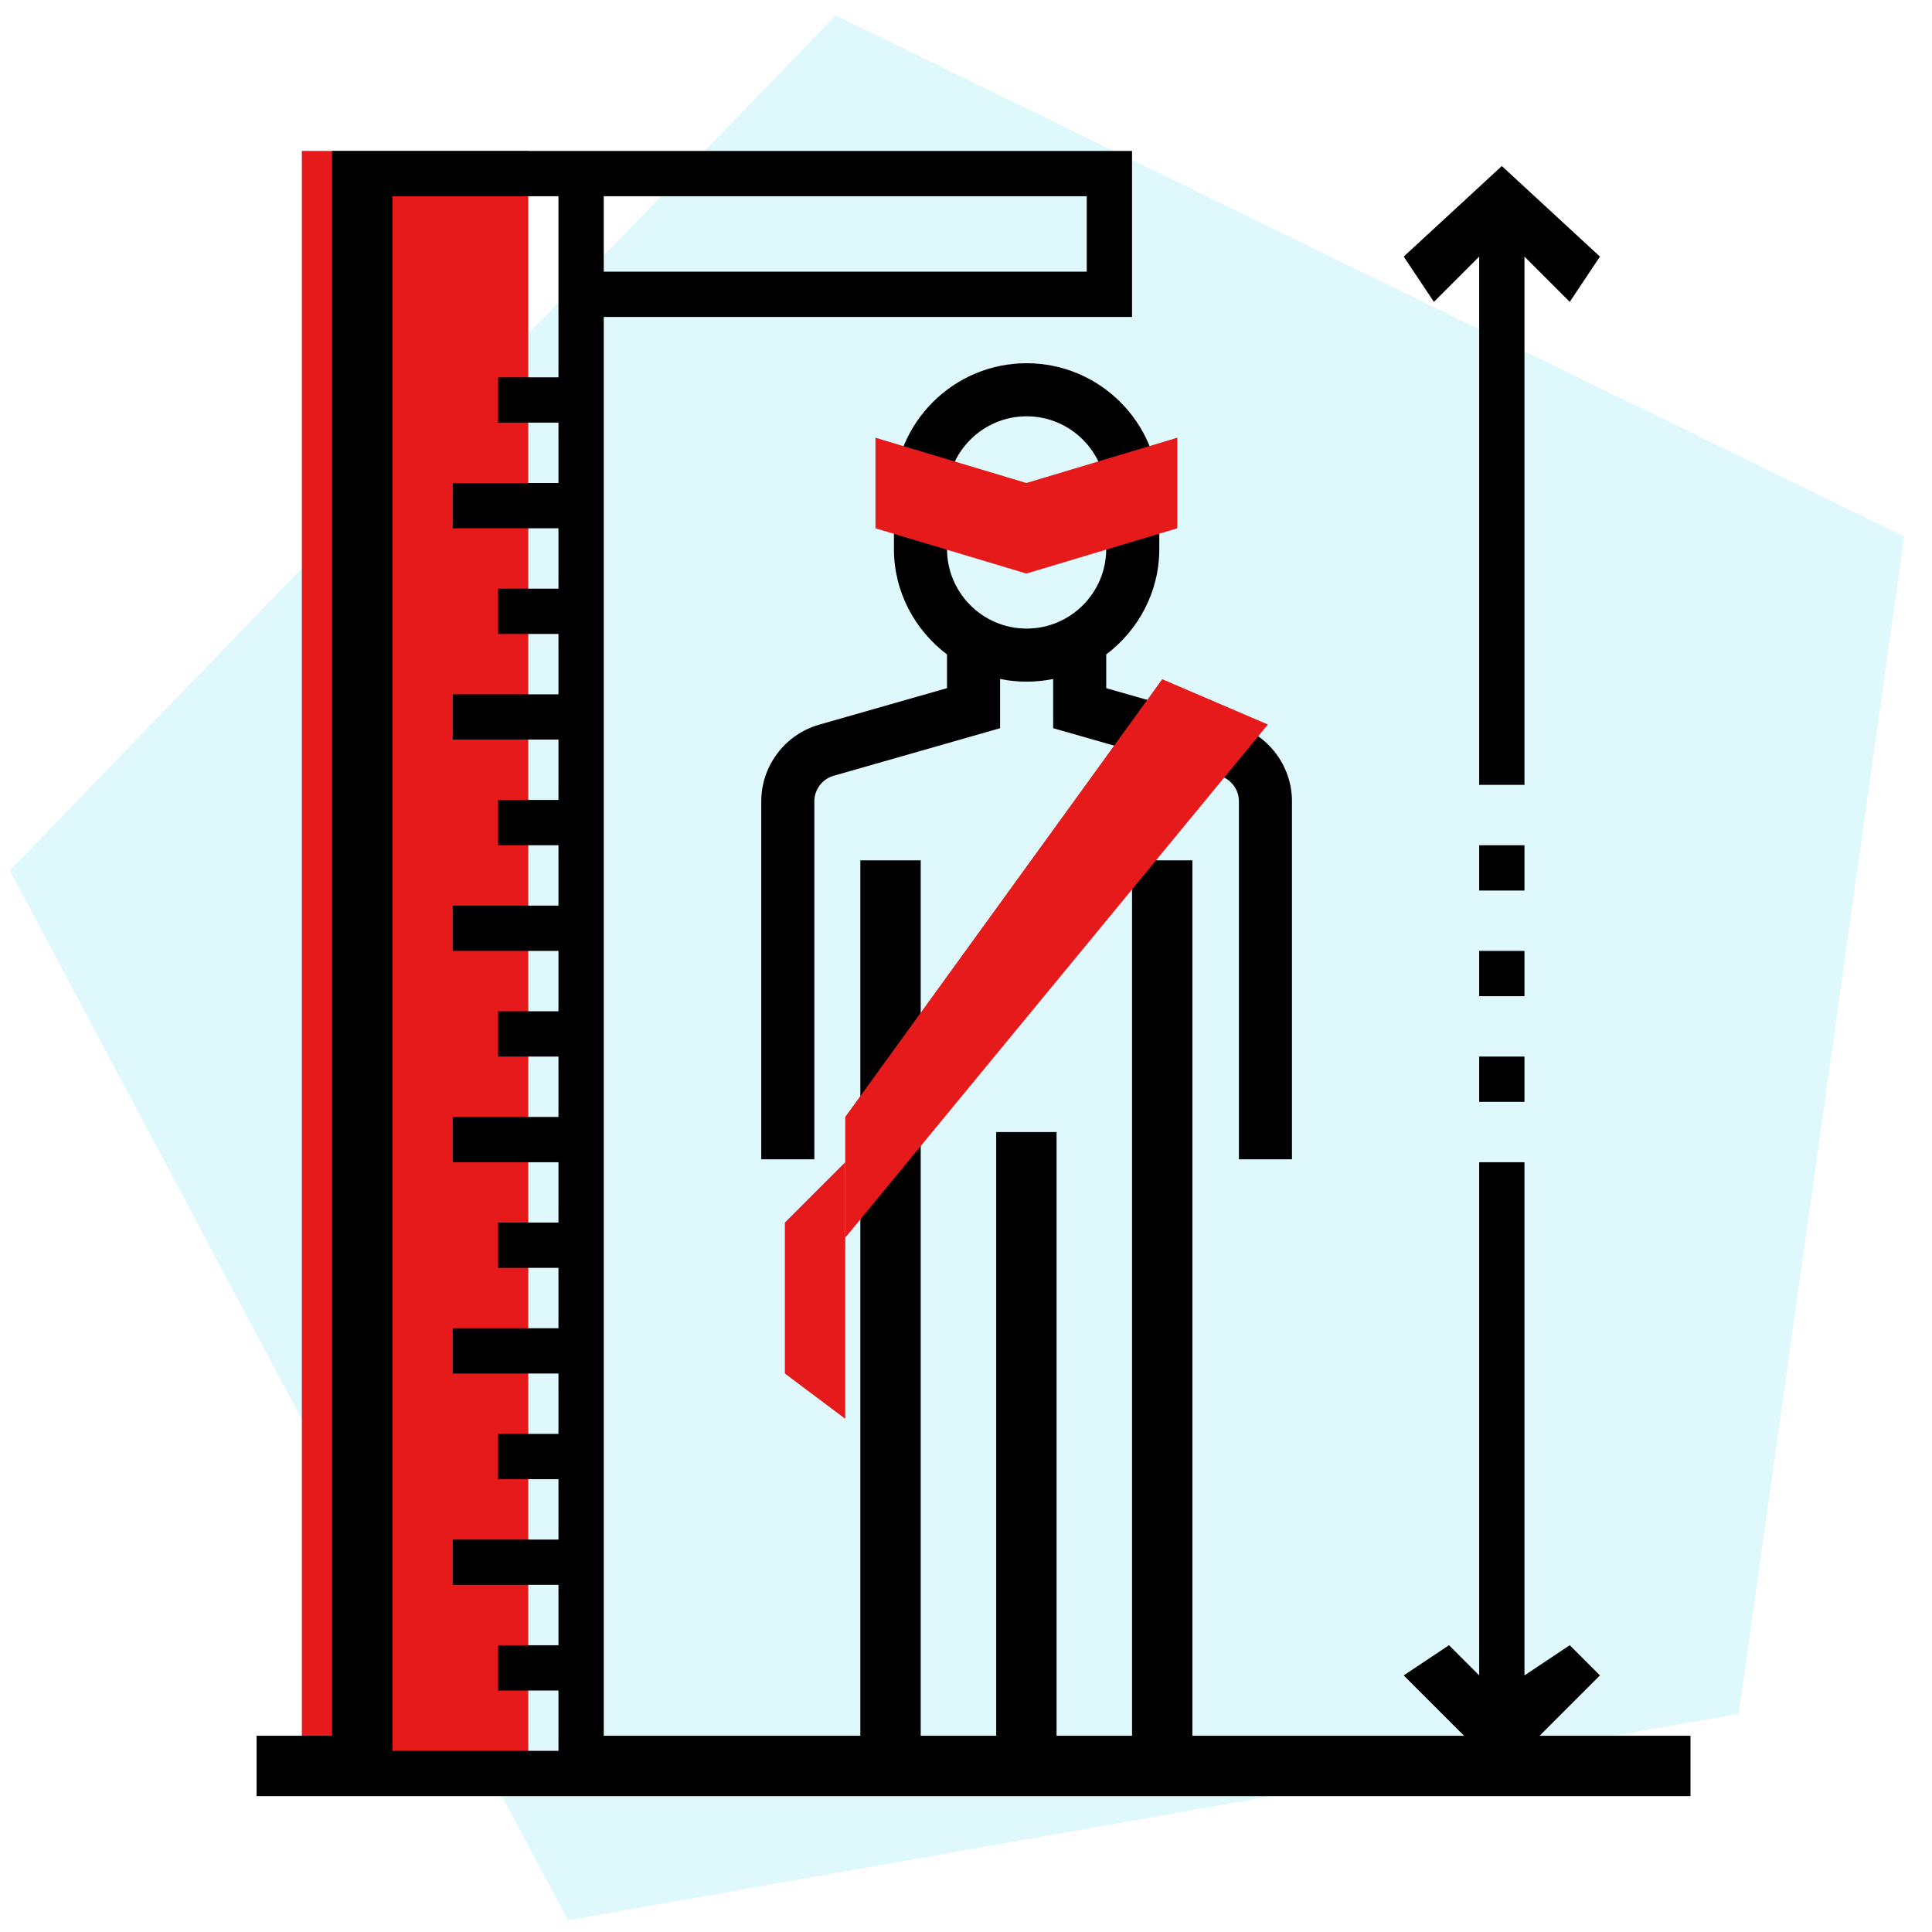
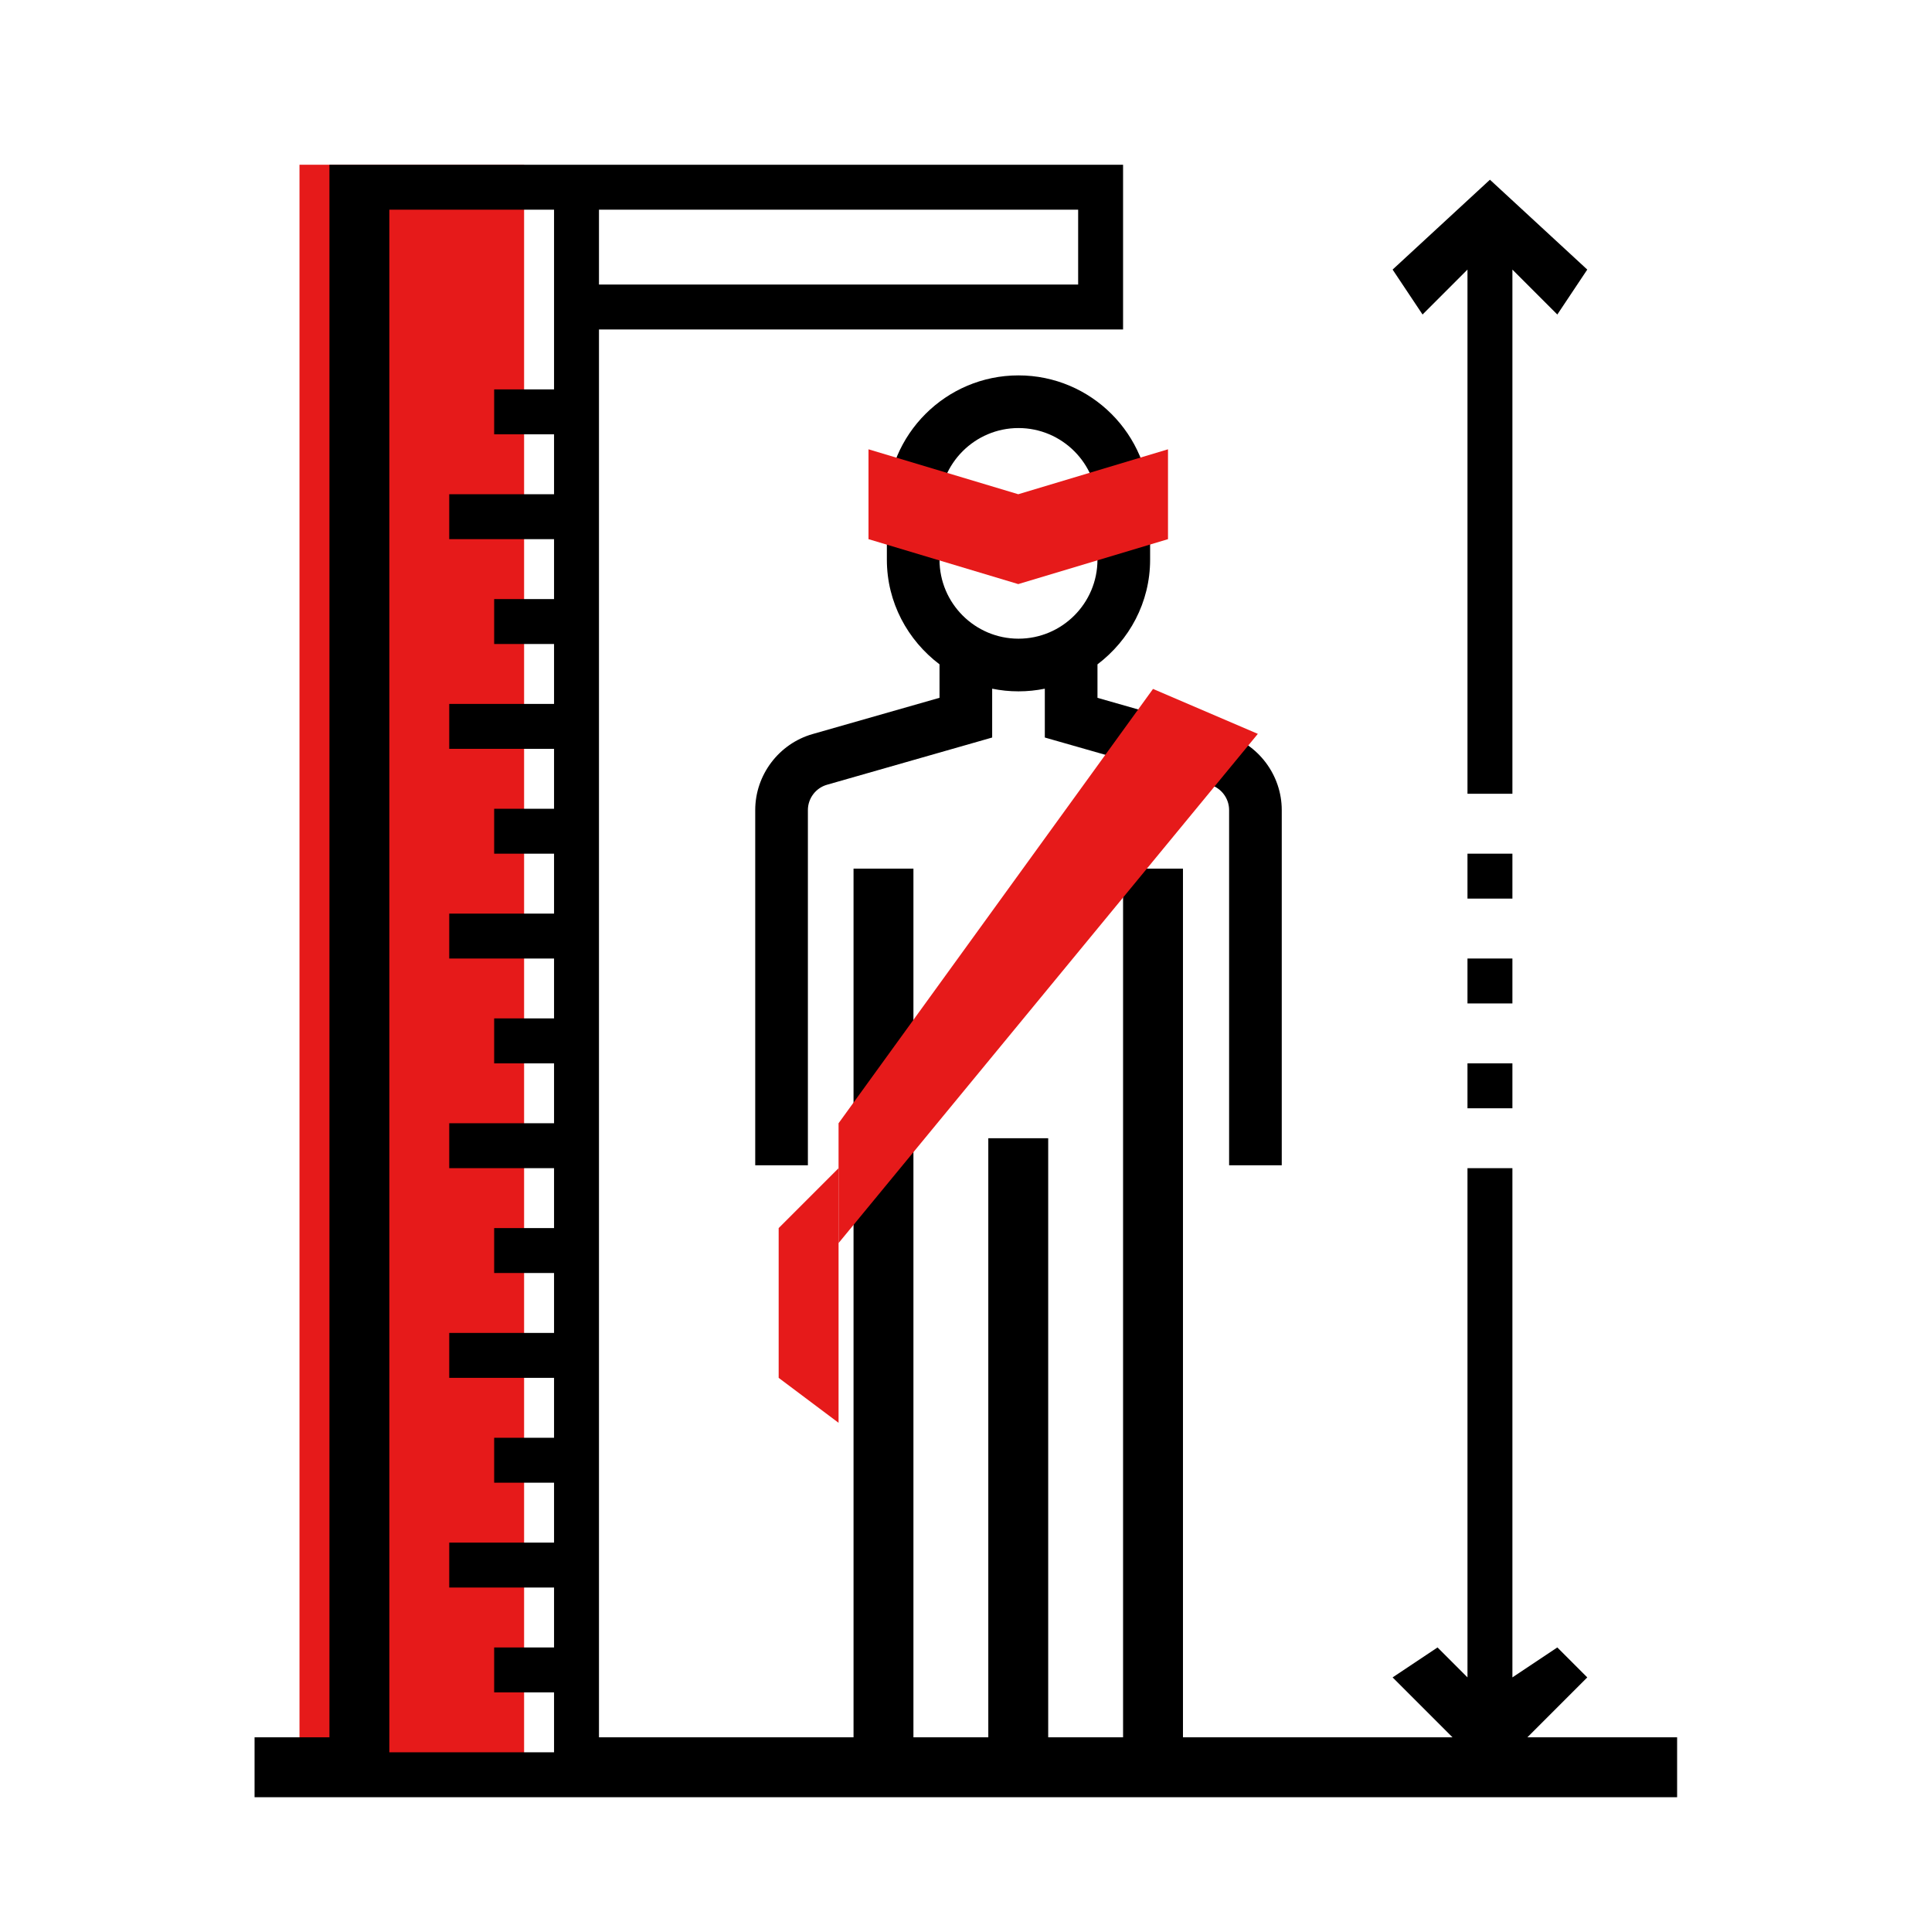
- <svg xmlns="http://www.w3.org/2000/svg" width="128" height="128" viewBox="0 0 128 128">
+ <svg xmlns="http://www.w3.org/2000/svg" width="128" height="129" viewBox="0 0 128 129">
  <g fill="none" fill-rule="evenodd">
-     <path fill="#D3F6FB" d="M91 24L154.721 70.296 130.382 145.204 51.618 145.204 27.279 70.296z" opacity=".75" transform="translate(-24 -24) rotate(62 91 91)" />
-     <path fill="#E61A1A" d="M44 34H59V142H44z" transform="translate(-24 -24)" />
+     <path fill="#E61A1A" d="M20 10H35V118H20z" transform="translate(0 1)" />
    <g>
-       <path fill="#000" fill-rule="nonzero" d="M59.806 26.371v-3.516c0-4.847-3.943-8.79-8.79-8.79-4.847 0-8.79 3.943-8.79 8.79v3.516c0 2.86 1.394 5.381 3.516 6.987v2.234l-8.481 2.423c-2.252.645-3.826 2.732-3.826 5.073v23.718h3.517V43.088c0-.78.524-1.476 1.276-1.69l11.03-3.153v-3.261c.568.116 1.157.177 1.758.177s1.19-.061 1.758-.177v3.26l11.03 3.151c.753.217 1.277.911 1.277 1.693v23.718h3.516V43.088c0-2.341-1.574-4.428-3.826-5.072l-8.48-2.422v-2.235c2.121-1.607 3.515-4.128 3.515-6.988zm-8.79 5.274c-2.908 0-5.274-2.366-5.274-5.274v-3.516c0-2.908 2.366-5.274 5.274-5.274s5.274 2.366 5.274 5.274v3.516c0 2.908-2.366 5.274-5.274 5.274zM81 7L81 42 84 42 84 7 87 10 89 7 82.5 1 76 7 78 10z" transform="translate(-24 -24) translate(41 34)" />
-       <path fill="#000" fill-rule="nonzero" d="M89 101l-2-2-3 2V67h-3v34l-2-2-3 2 4 4H62V47h-4v58h-5V65h-4v40h-5V47h-4v58H23V11h35V0H5v105H0v4h95v-4H85l4-4zM23 3h32v5H23V3zm-3 12h-4v3h4v4h-7v3h7v4h-4v3h4v4h-7v3h7v4h-4v3h4v4h-7v3h7v4h-4v3h4v4h-7v3h7v4h-4v3h4v4h-7v3h7v4h-4v3h4v4h-7v3h7v4h-4v3h4v4H9V3h11v12z" transform="translate(-24 -24) translate(41 34)" />
-       <path fill="#E61A1A" d="M39 64L60 35 67 38 39 72z" transform="translate(-24 -24) translate(41 34)" />
-       <path fill="#000" fill-rule="nonzero" d="M81 46H84V49H81zM81 60H84V63H81zM81 53H84V56H81z" transform="translate(-24 -24) translate(41 34)" />
-       <path fill="#E61A1A" d="M51 22L41 19 41 25 51 28 61 25 61 19z" transform="translate(-24 -24) translate(41 34)" />
+       <path fill="#000" fill-rule="nonzero" d="M59.806 26.371v-3.516c0-4.847-3.943-8.79-8.79-8.79-4.847 0-8.79 3.943-8.79 8.79v3.516c0 2.86 1.394 5.381 3.516 6.987v2.234l-8.481 2.423c-2.252.645-3.826 2.732-3.826 5.073v23.718h3.517V43.088c0-.78.524-1.476 1.276-1.69l11.03-3.153v-3.261c.568.116 1.157.177 1.758.177s1.19-.061 1.758-.177v3.26l11.03 3.151c.753.217 1.277.911 1.277 1.693v23.718h3.516V43.088c0-2.341-1.574-4.428-3.826-5.072l-8.48-2.422v-2.235c2.121-1.607 3.515-4.128 3.515-6.988zm-8.79 5.274c-2.908 0-5.274-2.366-5.274-5.274v-3.516c0-2.908 2.366-5.274 5.274-5.274s5.274 2.366 5.274 5.274v3.516c0 2.908-2.366 5.274-5.274 5.274zM81 7L81 42 84 42 84 7 87 10 89 7 82.5 1 76 7 78 10z" transform="translate(0 1) translate(17 10)" />
+       <path fill="#000" fill-rule="nonzero" d="M89 101l-2-2-3 2V67h-3v34l-2-2-3 2 4 4H62V47h-4v58h-5V65h-4v40h-5V47h-4v58H23V11h35V0H5v105H0v4h95v-4H85l4-4zM23 3h32v5H23V3zm-3 12h-4v3h4v4h-7v3h7v4h-4v3h4v4h-7v3h7v4h-4v3h4v4h-7v3h7v4h-4v3h4v4h-7v3h7v4h-4v3h4v4h-7v3h7v4h-4v3h4v4h-7v3h7v4h-4v3h4v4H9V3h11v12z" transform="translate(0 1) translate(17 10)" />
+       <path fill="#E61A1A" d="M39 64L60 35 67 38 39 72z" transform="translate(0 1) translate(17 10)" />
+       <path fill="#000" fill-rule="nonzero" d="M81 46H84V49H81zM81 60H84V63H81zM81 53H84V56H81z" transform="translate(0 1) translate(17 10)" />
+       <path fill="#E61A1A" d="M51 22L41 19 41 25 51 28 61 25 61 19z" transform="translate(0 1) translate(17 10)" />
    </g>
-     <path fill="#E61A1A" d="M76 105L80 101 80 118 76 115z" transform="translate(-24 -24)" />
+     <path fill="#E61A1A" d="M52 81L56 77 56 94 52 91z" transform="translate(0 1)" />
  </g>
</svg>
